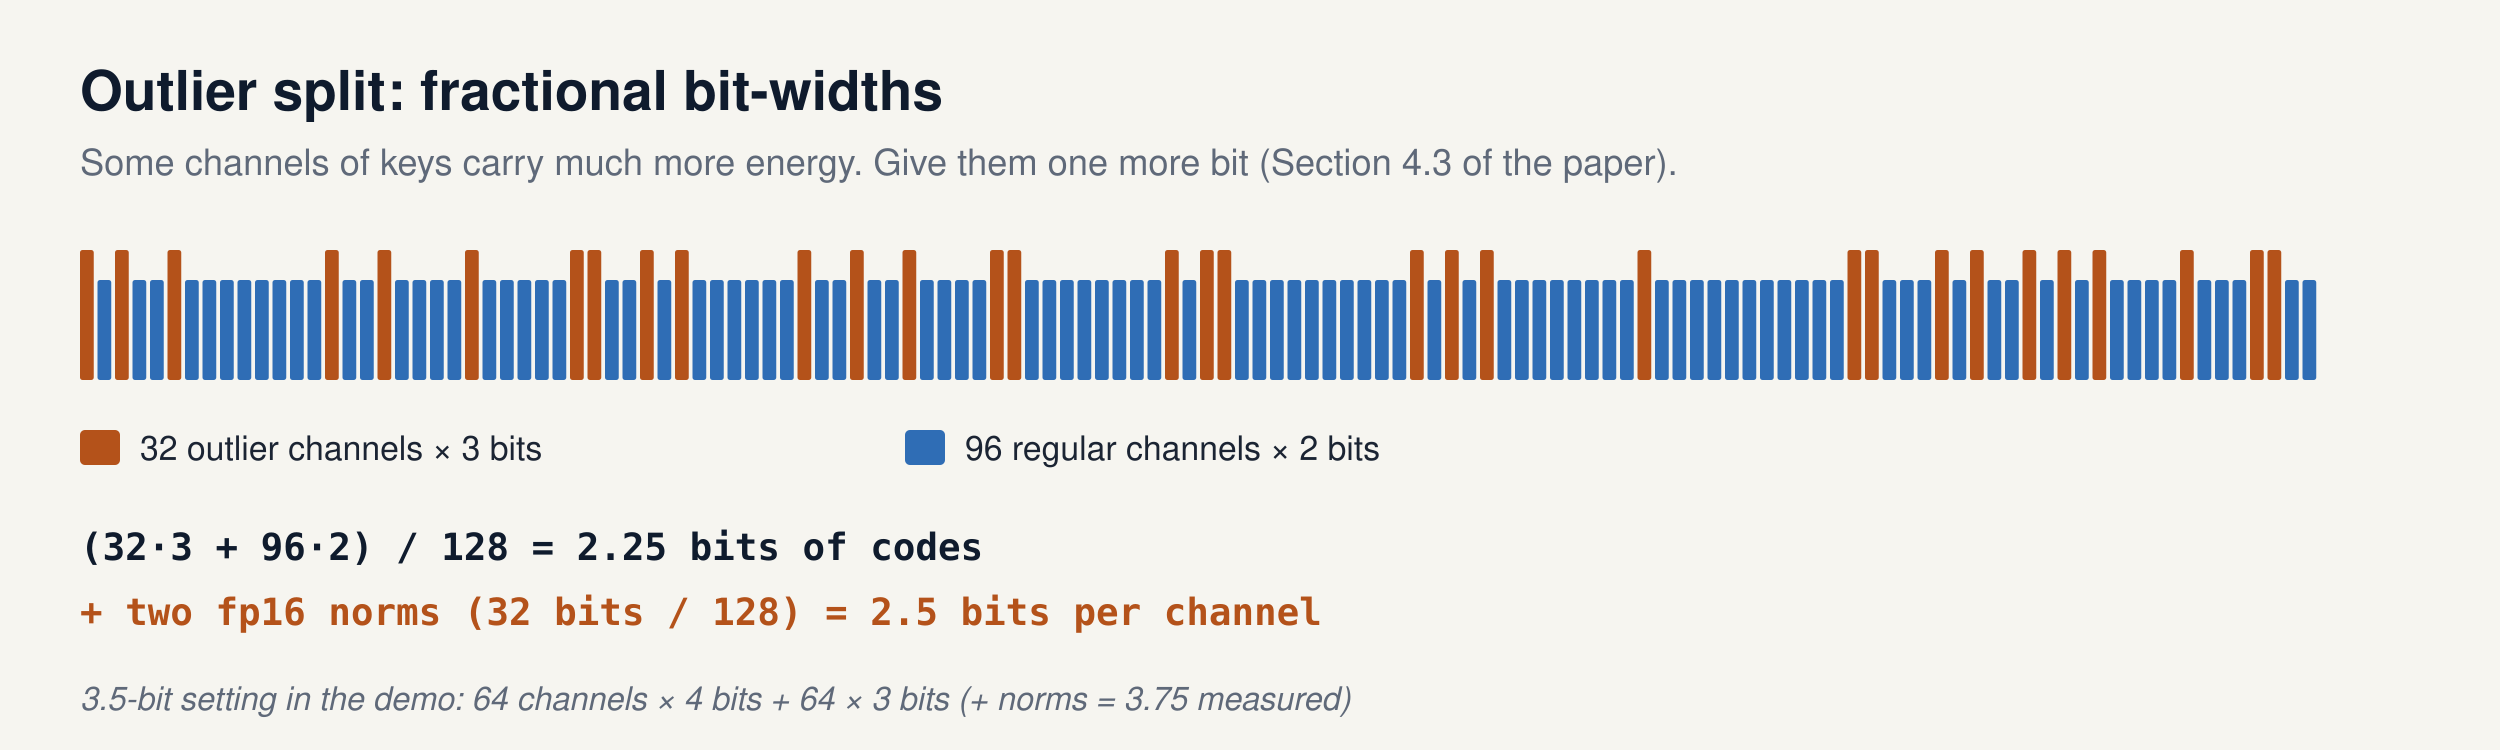
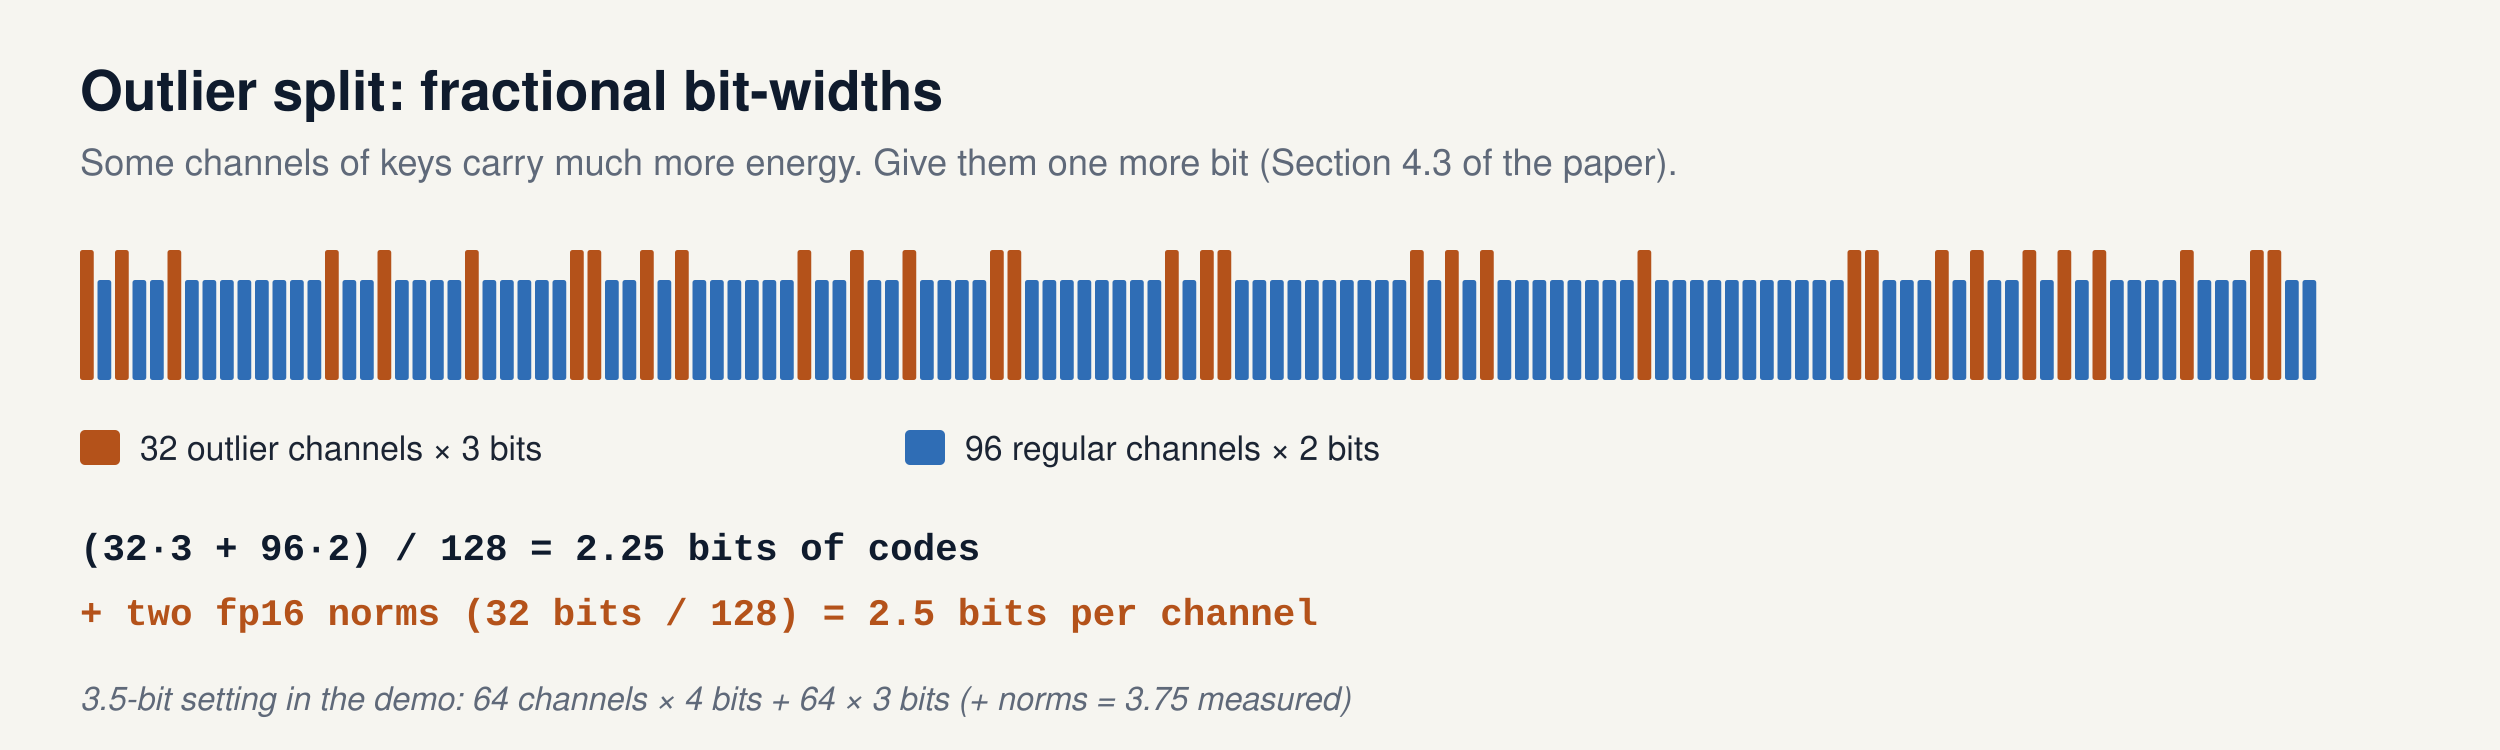
<svg xmlns="http://www.w3.org/2000/svg" viewBox="0 0 1000 300" width="1000" height="300" role="img" aria-label="Outlier split: fractional bit-widths">
  <defs>
    <marker id="arr" viewBox="0 0 10 10" refX="8" refY="5" markerWidth="7" markerHeight="7" orient="auto-start-reverse">
      <path d="M0,0 L10,5 L0,10 z" fill="context-stroke" />
    </marker>
  </defs>
  <rect x="0.0" y="0.0" width="1000.0" height="300.0" rx="0" fill="#F6F5F0" />
  <text x="32.0" y="44.0" font-family="IBM Plex Sans, Segoe UI, Helvetica, Arial, sans-serif" font-size="22" font-weight="600" fill="#0F1B2D" text-anchor="start">Outlier split: fractional bit-widths</text>
  <text x="32.0" y="70.0" font-family="IBM Plex Sans, Segoe UI, Helvetica, Arial, sans-serif" font-size="14.5" font-weight="400" fill="#5F6979" text-anchor="start">Some channels of keys carry much more energy. Give them one more bit (Section 4.3 of the paper).</text>
  <rect x="32.0" y="100.0" width="5.5" height="52.0" rx="1" fill="#B4521A" />
  <rect x="39.0" y="112.0" width="5.5" height="40.0" rx="1" fill="#2F6DB5" />
  <rect x="46.0" y="100.0" width="5.5" height="52.0" rx="1" fill="#B4521A" />
  <rect x="53.0" y="112.0" width="5.5" height="40.0" rx="1" fill="#2F6DB5" />
  <rect x="60.0" y="112.0" width="5.5" height="40.0" rx="1" fill="#2F6DB5" />
  <rect x="67.0" y="100.0" width="5.5" height="52.0" rx="1" fill="#B4521A" />
  <rect x="74.0" y="112.0" width="5.5" height="40.0" rx="1" fill="#2F6DB5" />
  <rect x="81.0" y="112.0" width="5.5" height="40.0" rx="1" fill="#2F6DB5" />
  <rect x="88.0" y="112.0" width="5.5" height="40.0" rx="1" fill="#2F6DB5" />
  <rect x="95.0" y="112.0" width="5.5" height="40.0" rx="1" fill="#2F6DB5" />
  <rect x="102.0" y="112.0" width="5.5" height="40.0" rx="1" fill="#2F6DB5" />
  <rect x="109.0" y="112.0" width="5.5" height="40.0" rx="1" fill="#2F6DB5" />
  <rect x="116.0" y="112.0" width="5.5" height="40.0" rx="1" fill="#2F6DB5" />
  <rect x="123.0" y="112.0" width="5.5" height="40.0" rx="1" fill="#2F6DB5" />
  <rect x="130.0" y="100.0" width="5.5" height="52.0" rx="1" fill="#B4521A" />
  <rect x="137.0" y="112.0" width="5.5" height="40.0" rx="1" fill="#2F6DB5" />
  <rect x="144.0" y="112.0" width="5.5" height="40.0" rx="1" fill="#2F6DB5" />
  <rect x="151.0" y="100.0" width="5.5" height="52.0" rx="1" fill="#B4521A" />
  <rect x="158.0" y="112.0" width="5.5" height="40.0" rx="1" fill="#2F6DB5" />
  <rect x="165.0" y="112.0" width="5.5" height="40.0" rx="1" fill="#2F6DB5" />
  <rect x="172.0" y="112.0" width="5.5" height="40.0" rx="1" fill="#2F6DB5" />
  <rect x="179.0" y="112.0" width="5.5" height="40.0" rx="1" fill="#2F6DB5" />
  <rect x="186.0" y="100.0" width="5.5" height="52.0" rx="1" fill="#B4521A" />
  <rect x="193.0" y="112.0" width="5.5" height="40.0" rx="1" fill="#2F6DB5" />
  <rect x="200.0" y="112.0" width="5.5" height="40.0" rx="1" fill="#2F6DB5" />
  <rect x="207.0" y="112.0" width="5.5" height="40.0" rx="1" fill="#2F6DB5" />
  <rect x="214.0" y="112.0" width="5.5" height="40.0" rx="1" fill="#2F6DB5" />
  <rect x="221.0" y="112.0" width="5.5" height="40.0" rx="1" fill="#2F6DB5" />
  <rect x="228.0" y="100.0" width="5.5" height="52.0" rx="1" fill="#B4521A" />
  <rect x="235.0" y="100.0" width="5.5" height="52.0" rx="1" fill="#B4521A" />
  <rect x="242.0" y="112.0" width="5.5" height="40.0" rx="1" fill="#2F6DB5" />
  <rect x="249.0" y="112.0" width="5.5" height="40.0" rx="1" fill="#2F6DB5" />
  <rect x="256.0" y="100.0" width="5.5" height="52.0" rx="1" fill="#B4521A" />
  <rect x="263.0" y="112.0" width="5.5" height="40.0" rx="1" fill="#2F6DB5" />
  <rect x="270.0" y="100.0" width="5.5" height="52.0" rx="1" fill="#B4521A" />
  <rect x="277.0" y="112.0" width="5.5" height="40.0" rx="1" fill="#2F6DB5" />
  <rect x="284.0" y="112.0" width="5.5" height="40.0" rx="1" fill="#2F6DB5" />
  <rect x="291.0" y="112.0" width="5.5" height="40.0" rx="1" fill="#2F6DB5" />
  <rect x="298.0" y="112.0" width="5.5" height="40.0" rx="1" fill="#2F6DB5" />
  <rect x="305.0" y="112.0" width="5.5" height="40.0" rx="1" fill="#2F6DB5" />
  <rect x="312.0" y="112.0" width="5.5" height="40.0" rx="1" fill="#2F6DB5" />
  <rect x="319.0" y="100.0" width="5.5" height="52.0" rx="1" fill="#B4521A" />
  <rect x="326.0" y="112.0" width="5.5" height="40.0" rx="1" fill="#2F6DB5" />
  <rect x="333.0" y="112.0" width="5.5" height="40.0" rx="1" fill="#2F6DB5" />
  <rect x="340.0" y="100.0" width="5.5" height="52.0" rx="1" fill="#B4521A" />
  <rect x="347.0" y="112.0" width="5.5" height="40.0" rx="1" fill="#2F6DB5" />
  <rect x="354.0" y="112.0" width="5.5" height="40.0" rx="1" fill="#2F6DB5" />
  <rect x="361.0" y="100.0" width="5.5" height="52.0" rx="1" fill="#B4521A" />
  <rect x="368.0" y="112.0" width="5.5" height="40.0" rx="1" fill="#2F6DB5" />
  <rect x="375.0" y="112.0" width="5.5" height="40.0" rx="1" fill="#2F6DB5" />
  <rect x="382.0" y="112.0" width="5.5" height="40.0" rx="1" fill="#2F6DB5" />
  <rect x="389.0" y="112.0" width="5.5" height="40.0" rx="1" fill="#2F6DB5" />
  <rect x="396.0" y="100.0" width="5.5" height="52.0" rx="1" fill="#B4521A" />
  <rect x="403.0" y="100.0" width="5.5" height="52.0" rx="1" fill="#B4521A" />
  <rect x="410.0" y="112.0" width="5.5" height="40.0" rx="1" fill="#2F6DB5" />
  <rect x="417.0" y="112.0" width="5.5" height="40.0" rx="1" fill="#2F6DB5" />
  <rect x="424.0" y="112.0" width="5.5" height="40.0" rx="1" fill="#2F6DB5" />
  <rect x="431.0" y="112.0" width="5.5" height="40.0" rx="1" fill="#2F6DB5" />
  <rect x="438.0" y="112.0" width="5.5" height="40.0" rx="1" fill="#2F6DB5" />
  <rect x="445.0" y="112.0" width="5.5" height="40.0" rx="1" fill="#2F6DB5" />
  <rect x="452.0" y="112.0" width="5.5" height="40.0" rx="1" fill="#2F6DB5" />
  <rect x="459.0" y="112.0" width="5.5" height="40.0" rx="1" fill="#2F6DB5" />
  <rect x="466.0" y="100.0" width="5.5" height="52.0" rx="1" fill="#B4521A" />
  <rect x="473.0" y="112.0" width="5.5" height="40.0" rx="1" fill="#2F6DB5" />
  <rect x="480.0" y="100.0" width="5.5" height="52.0" rx="1" fill="#B4521A" />
  <rect x="487.0" y="100.0" width="5.5" height="52.0" rx="1" fill="#B4521A" />
  <rect x="494.0" y="112.0" width="5.5" height="40.0" rx="1" fill="#2F6DB5" />
  <rect x="501.0" y="112.0" width="5.5" height="40.0" rx="1" fill="#2F6DB5" />
  <rect x="508.0" y="112.0" width="5.5" height="40.0" rx="1" fill="#2F6DB5" />
  <rect x="515.0" y="112.0" width="5.5" height="40.0" rx="1" fill="#2F6DB5" />
  <rect x="522.0" y="112.0" width="5.5" height="40.0" rx="1" fill="#2F6DB5" />
  <rect x="529.0" y="112.0" width="5.5" height="40.0" rx="1" fill="#2F6DB5" />
  <rect x="536.0" y="112.0" width="5.5" height="40.0" rx="1" fill="#2F6DB5" />
  <rect x="543.0" y="112.0" width="5.5" height="40.0" rx="1" fill="#2F6DB5" />
  <rect x="550.0" y="112.0" width="5.5" height="40.0" rx="1" fill="#2F6DB5" />
  <rect x="557.0" y="112.0" width="5.5" height="40.0" rx="1" fill="#2F6DB5" />
  <rect x="564.0" y="100.0" width="5.5" height="52.0" rx="1" fill="#B4521A" />
  <rect x="571.0" y="112.0" width="5.5" height="40.0" rx="1" fill="#2F6DB5" />
  <rect x="578.0" y="100.0" width="5.5" height="52.0" rx="1" fill="#B4521A" />
  <rect x="585.0" y="112.0" width="5.5" height="40.0" rx="1" fill="#2F6DB5" />
  <rect x="592.0" y="100.0" width="5.5" height="52.0" rx="1" fill="#B4521A" />
  <rect x="599.0" y="112.0" width="5.5" height="40.0" rx="1" fill="#2F6DB5" />
  <rect x="606.0" y="112.0" width="5.5" height="40.0" rx="1" fill="#2F6DB5" />
  <rect x="613.0" y="112.0" width="5.5" height="40.0" rx="1" fill="#2F6DB5" />
  <rect x="620.0" y="112.0" width="5.5" height="40.0" rx="1" fill="#2F6DB5" />
  <rect x="627.0" y="112.0" width="5.5" height="40.0" rx="1" fill="#2F6DB5" />
  <rect x="634.0" y="112.0" width="5.5" height="40.0" rx="1" fill="#2F6DB5" />
  <rect x="641.0" y="112.0" width="5.5" height="40.0" rx="1" fill="#2F6DB5" />
  <rect x="648.0" y="112.0" width="5.5" height="40.0" rx="1" fill="#2F6DB5" />
  <rect x="655.0" y="100.0" width="5.5" height="52.0" rx="1" fill="#B4521A" />
  <rect x="662.0" y="112.0" width="5.5" height="40.0" rx="1" fill="#2F6DB5" />
  <rect x="669.0" y="112.0" width="5.5" height="40.0" rx="1" fill="#2F6DB5" />
  <rect x="676.0" y="112.0" width="5.5" height="40.0" rx="1" fill="#2F6DB5" />
  <rect x="683.0" y="112.0" width="5.5" height="40.0" rx="1" fill="#2F6DB5" />
  <rect x="690.0" y="112.0" width="5.5" height="40.0" rx="1" fill="#2F6DB5" />
  <rect x="697.0" y="112.0" width="5.5" height="40.0" rx="1" fill="#2F6DB5" />
  <rect x="704.0" y="112.0" width="5.5" height="40.0" rx="1" fill="#2F6DB5" />
  <rect x="711.0" y="112.0" width="5.5" height="40.0" rx="1" fill="#2F6DB5" />
  <rect x="718.0" y="112.0" width="5.5" height="40.0" rx="1" fill="#2F6DB5" />
  <rect x="725.0" y="112.0" width="5.5" height="40.0" rx="1" fill="#2F6DB5" />
  <rect x="732.0" y="112.0" width="5.5" height="40.0" rx="1" fill="#2F6DB5" />
  <rect x="739.0" y="100.0" width="5.5" height="52.0" rx="1" fill="#B4521A" />
  <rect x="746.0" y="100.0" width="5.5" height="52.0" rx="1" fill="#B4521A" />
  <rect x="753.0" y="112.0" width="5.5" height="40.0" rx="1" fill="#2F6DB5" />
  <rect x="760.0" y="112.0" width="5.5" height="40.0" rx="1" fill="#2F6DB5" />
  <rect x="767.0" y="112.0" width="5.5" height="40.0" rx="1" fill="#2F6DB5" />
  <rect x="774.0" y="100.0" width="5.5" height="52.0" rx="1" fill="#B4521A" />
  <rect x="781.0" y="112.0" width="5.5" height="40.0" rx="1" fill="#2F6DB5" />
  <rect x="788.0" y="100.0" width="5.5" height="52.0" rx="1" fill="#B4521A" />
  <rect x="795.0" y="112.0" width="5.5" height="40.0" rx="1" fill="#2F6DB5" />
  <rect x="802.0" y="112.0" width="5.5" height="40.0" rx="1" fill="#2F6DB5" />
  <rect x="809.0" y="100.0" width="5.5" height="52.0" rx="1" fill="#B4521A" />
  <rect x="816.0" y="112.0" width="5.5" height="40.0" rx="1" fill="#2F6DB5" />
  <rect x="823.0" y="100.0" width="5.5" height="52.0" rx="1" fill="#B4521A" />
  <rect x="830.0" y="112.0" width="5.5" height="40.0" rx="1" fill="#2F6DB5" />
  <rect x="837.0" y="100.0" width="5.5" height="52.0" rx="1" fill="#B4521A" />
  <rect x="844.0" y="112.0" width="5.5" height="40.0" rx="1" fill="#2F6DB5" />
  <rect x="851.0" y="112.0" width="5.5" height="40.0" rx="1" fill="#2F6DB5" />
  <rect x="858.0" y="112.0" width="5.5" height="40.0" rx="1" fill="#2F6DB5" />
  <rect x="865.0" y="112.0" width="5.5" height="40.0" rx="1" fill="#2F6DB5" />
  <rect x="872.0" y="100.0" width="5.5" height="52.0" rx="1" fill="#B4521A" />
  <rect x="879.0" y="112.0" width="5.5" height="40.0" rx="1" fill="#2F6DB5" />
  <rect x="886.0" y="112.0" width="5.5" height="40.0" rx="1" fill="#2F6DB5" />
  <rect x="893.0" y="112.0" width="5.5" height="40.0" rx="1" fill="#2F6DB5" />
  <rect x="900.0" y="100.0" width="5.5" height="52.0" rx="1" fill="#B4521A" />
  <rect x="907.0" y="100.0" width="5.5" height="52.0" rx="1" fill="#B4521A" />
  <rect x="914.0" y="112.0" width="5.5" height="40.0" rx="1" fill="#2F6DB5" />
  <rect x="921.0" y="112.0" width="5.5" height="40.0" rx="1" fill="#2F6DB5" />
  <rect x="32.0" y="172.0" width="16.0" height="14.0" rx="2" fill="#B4521A" />
  <text x="56.0" y="184.0" font-family="IBM Plex Sans, Segoe UI, Helvetica, Arial, sans-serif" font-size="13.5" font-weight="400" fill="#1B2433" text-anchor="start">32 outlier channels × 3 bits</text>
  <rect x="362.0" y="172.0" width="16.0" height="14.0" rx="2" fill="#2F6DB5" />
  <text x="386.0" y="184.0" font-family="IBM Plex Sans, Segoe UI, Helvetica, Arial, sans-serif" font-size="13.5" font-weight="400" fill="#1B2433" text-anchor="start">96 regular channels × 2 bits</text>
-   <text x="32.0" y="224.0" font-family="JetBrains Mono, Consolas, Menlo, monospace" font-size="15" font-weight="600" fill="#0F1B2D" text-anchor="start">(32·3 + 96·2) / 128 = 2.25 bits of codes</text>
-   <text x="32.0" y="250.0" font-family="JetBrains Mono, Consolas, Menlo, monospace" font-size="15" font-weight="700" fill="#B4521A" text-anchor="start">+ two fp16 norms (32 bits / 128) = 2.5 bits per channel</text>
+   <text x="32.0" y="224.0" font-family="Consolas, Courier New, Menlo, monospace" font-size="15" font-weight="600" fill="#0F1B2D" text-anchor="start">(32·3 + 96·2) / 128 = 2.25 bits of codes</text>
+   <text x="32.0" y="250.0" font-family="Consolas, Courier New, Menlo, monospace" font-size="15" font-weight="700" fill="#B4521A" text-anchor="start">+ two fp16 norms (32 bits / 128) = 2.5 bits per channel</text>
  <text x="32.0" y="284.0" font-family="IBM Plex Sans, Segoe UI, Helvetica, Arial, sans-serif" font-size="13" font-weight="400" fill="#5F6979" text-anchor="start" font-style="italic">3.5-bit setting in the demo: 64 channels × 4 bits + 64 × 3 bits (+ norms = 3.75 measured)</text>
</svg>
